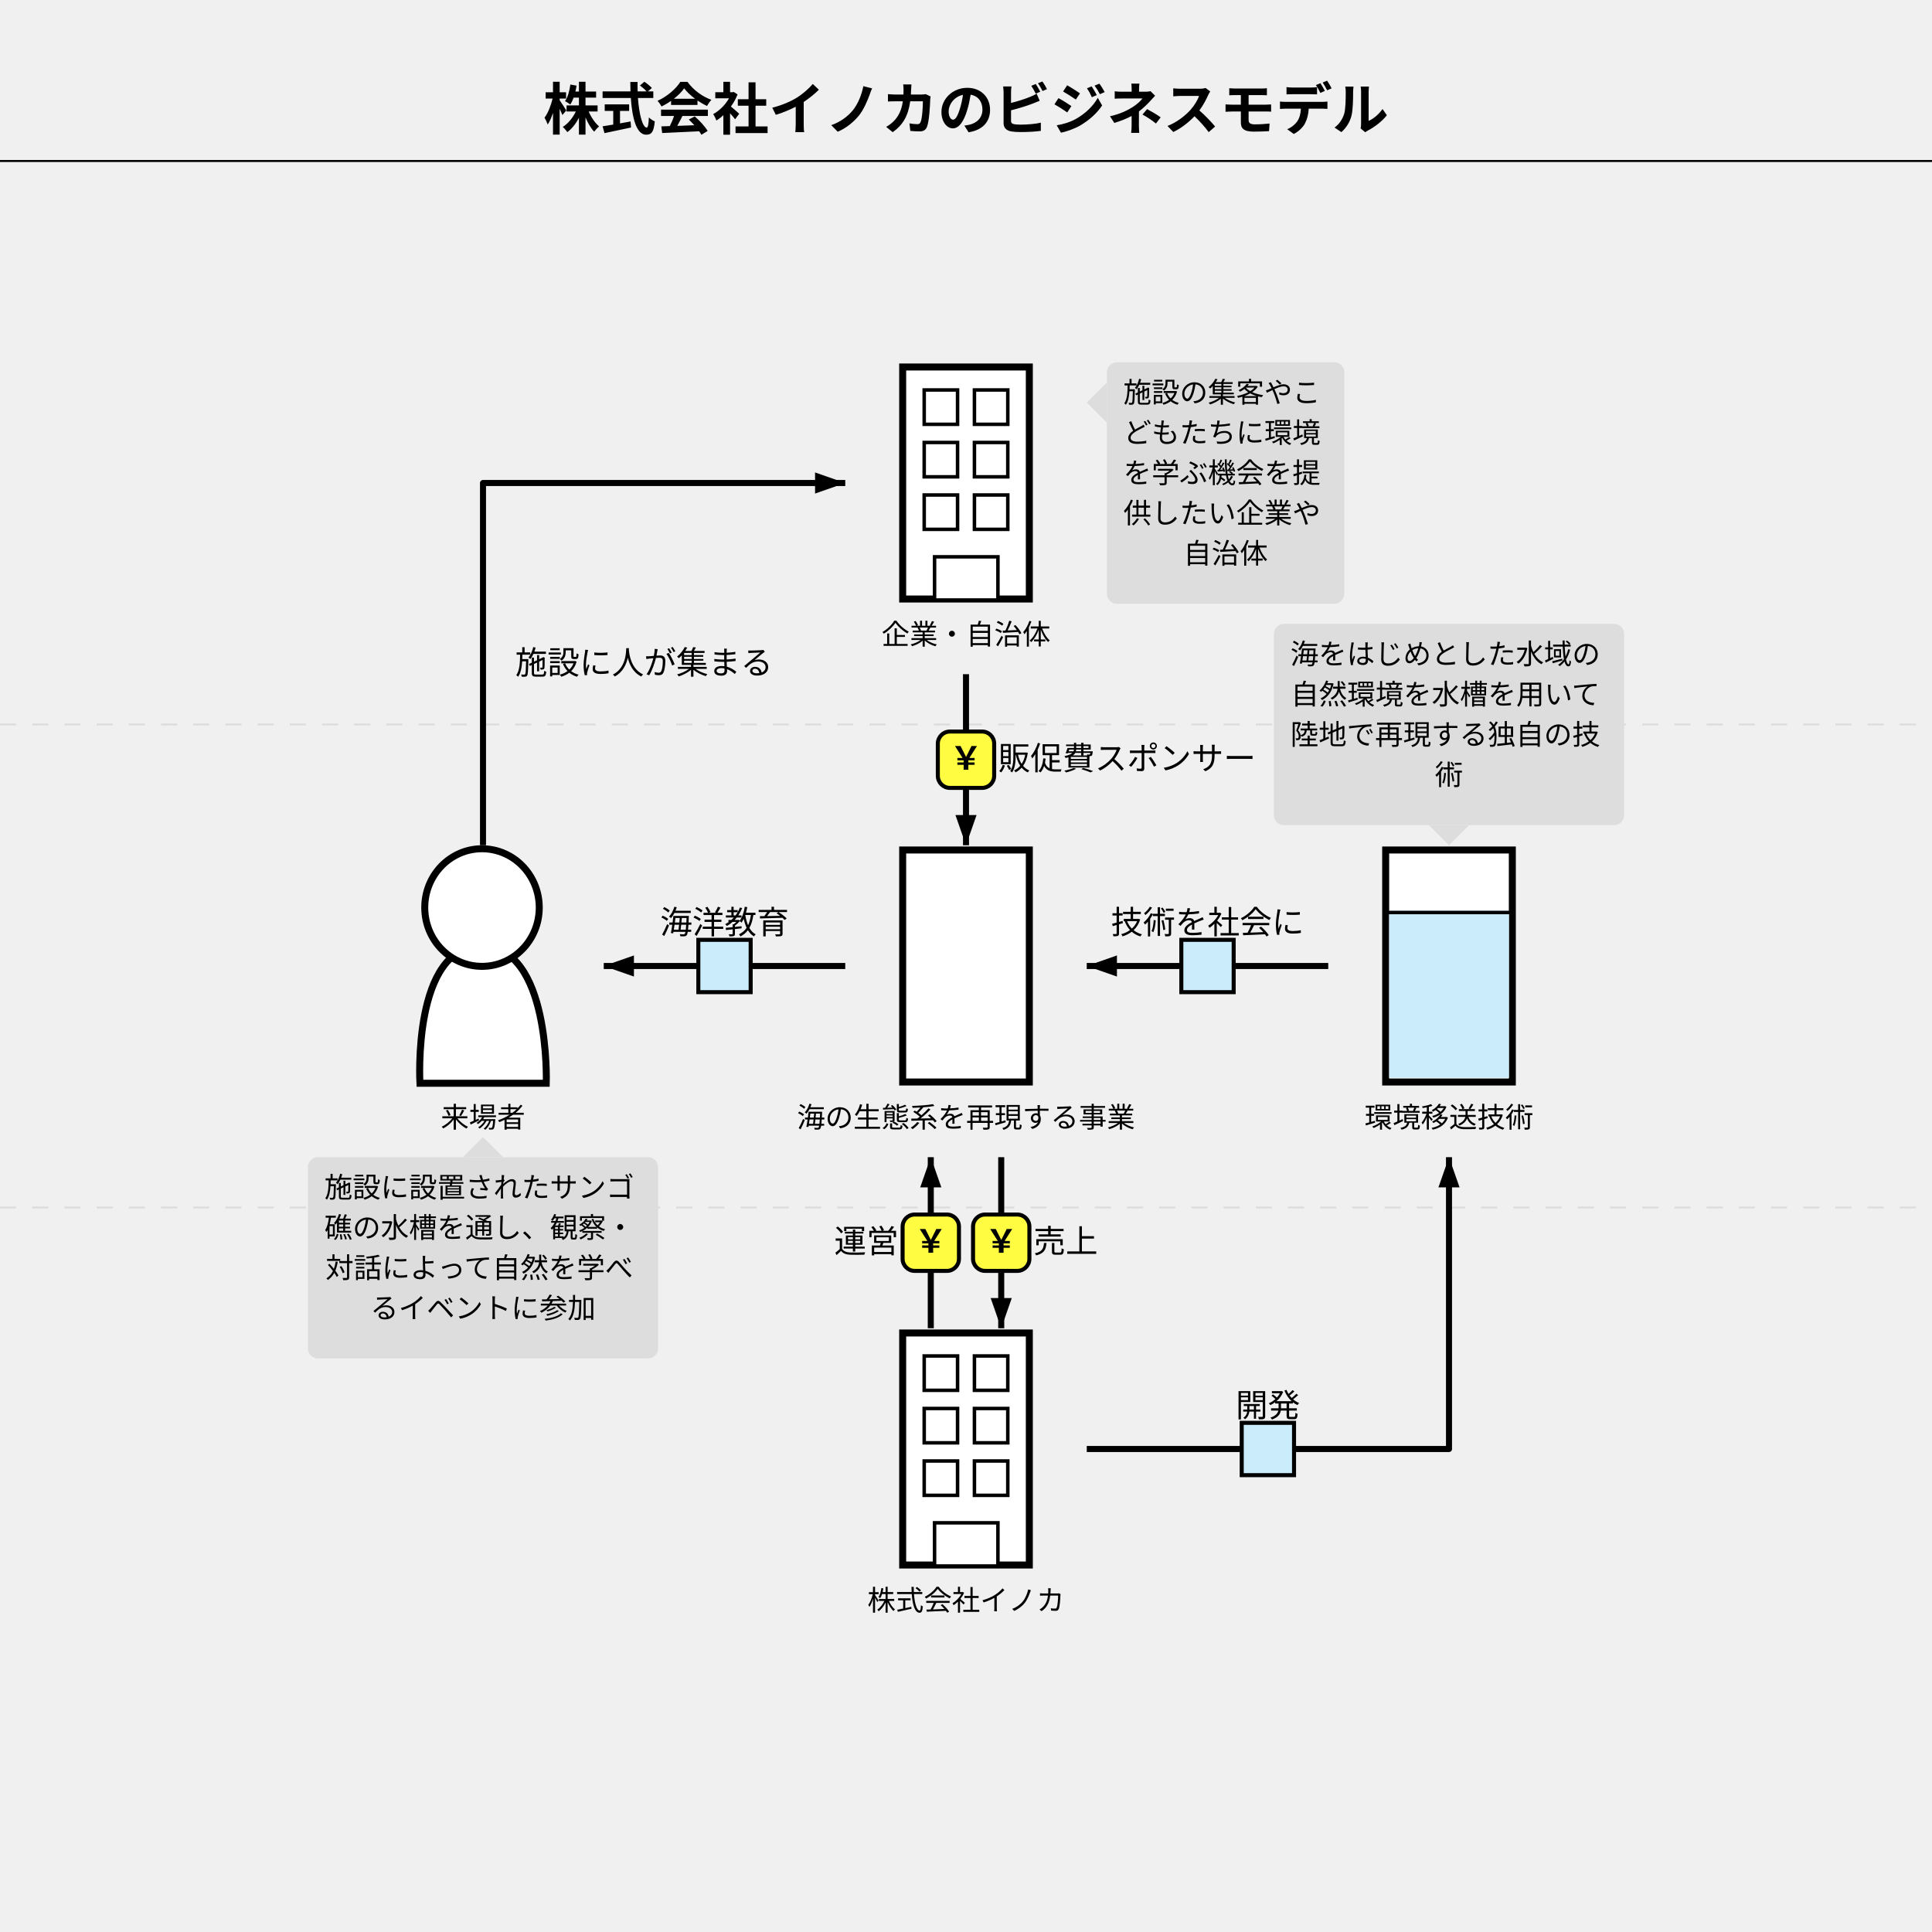
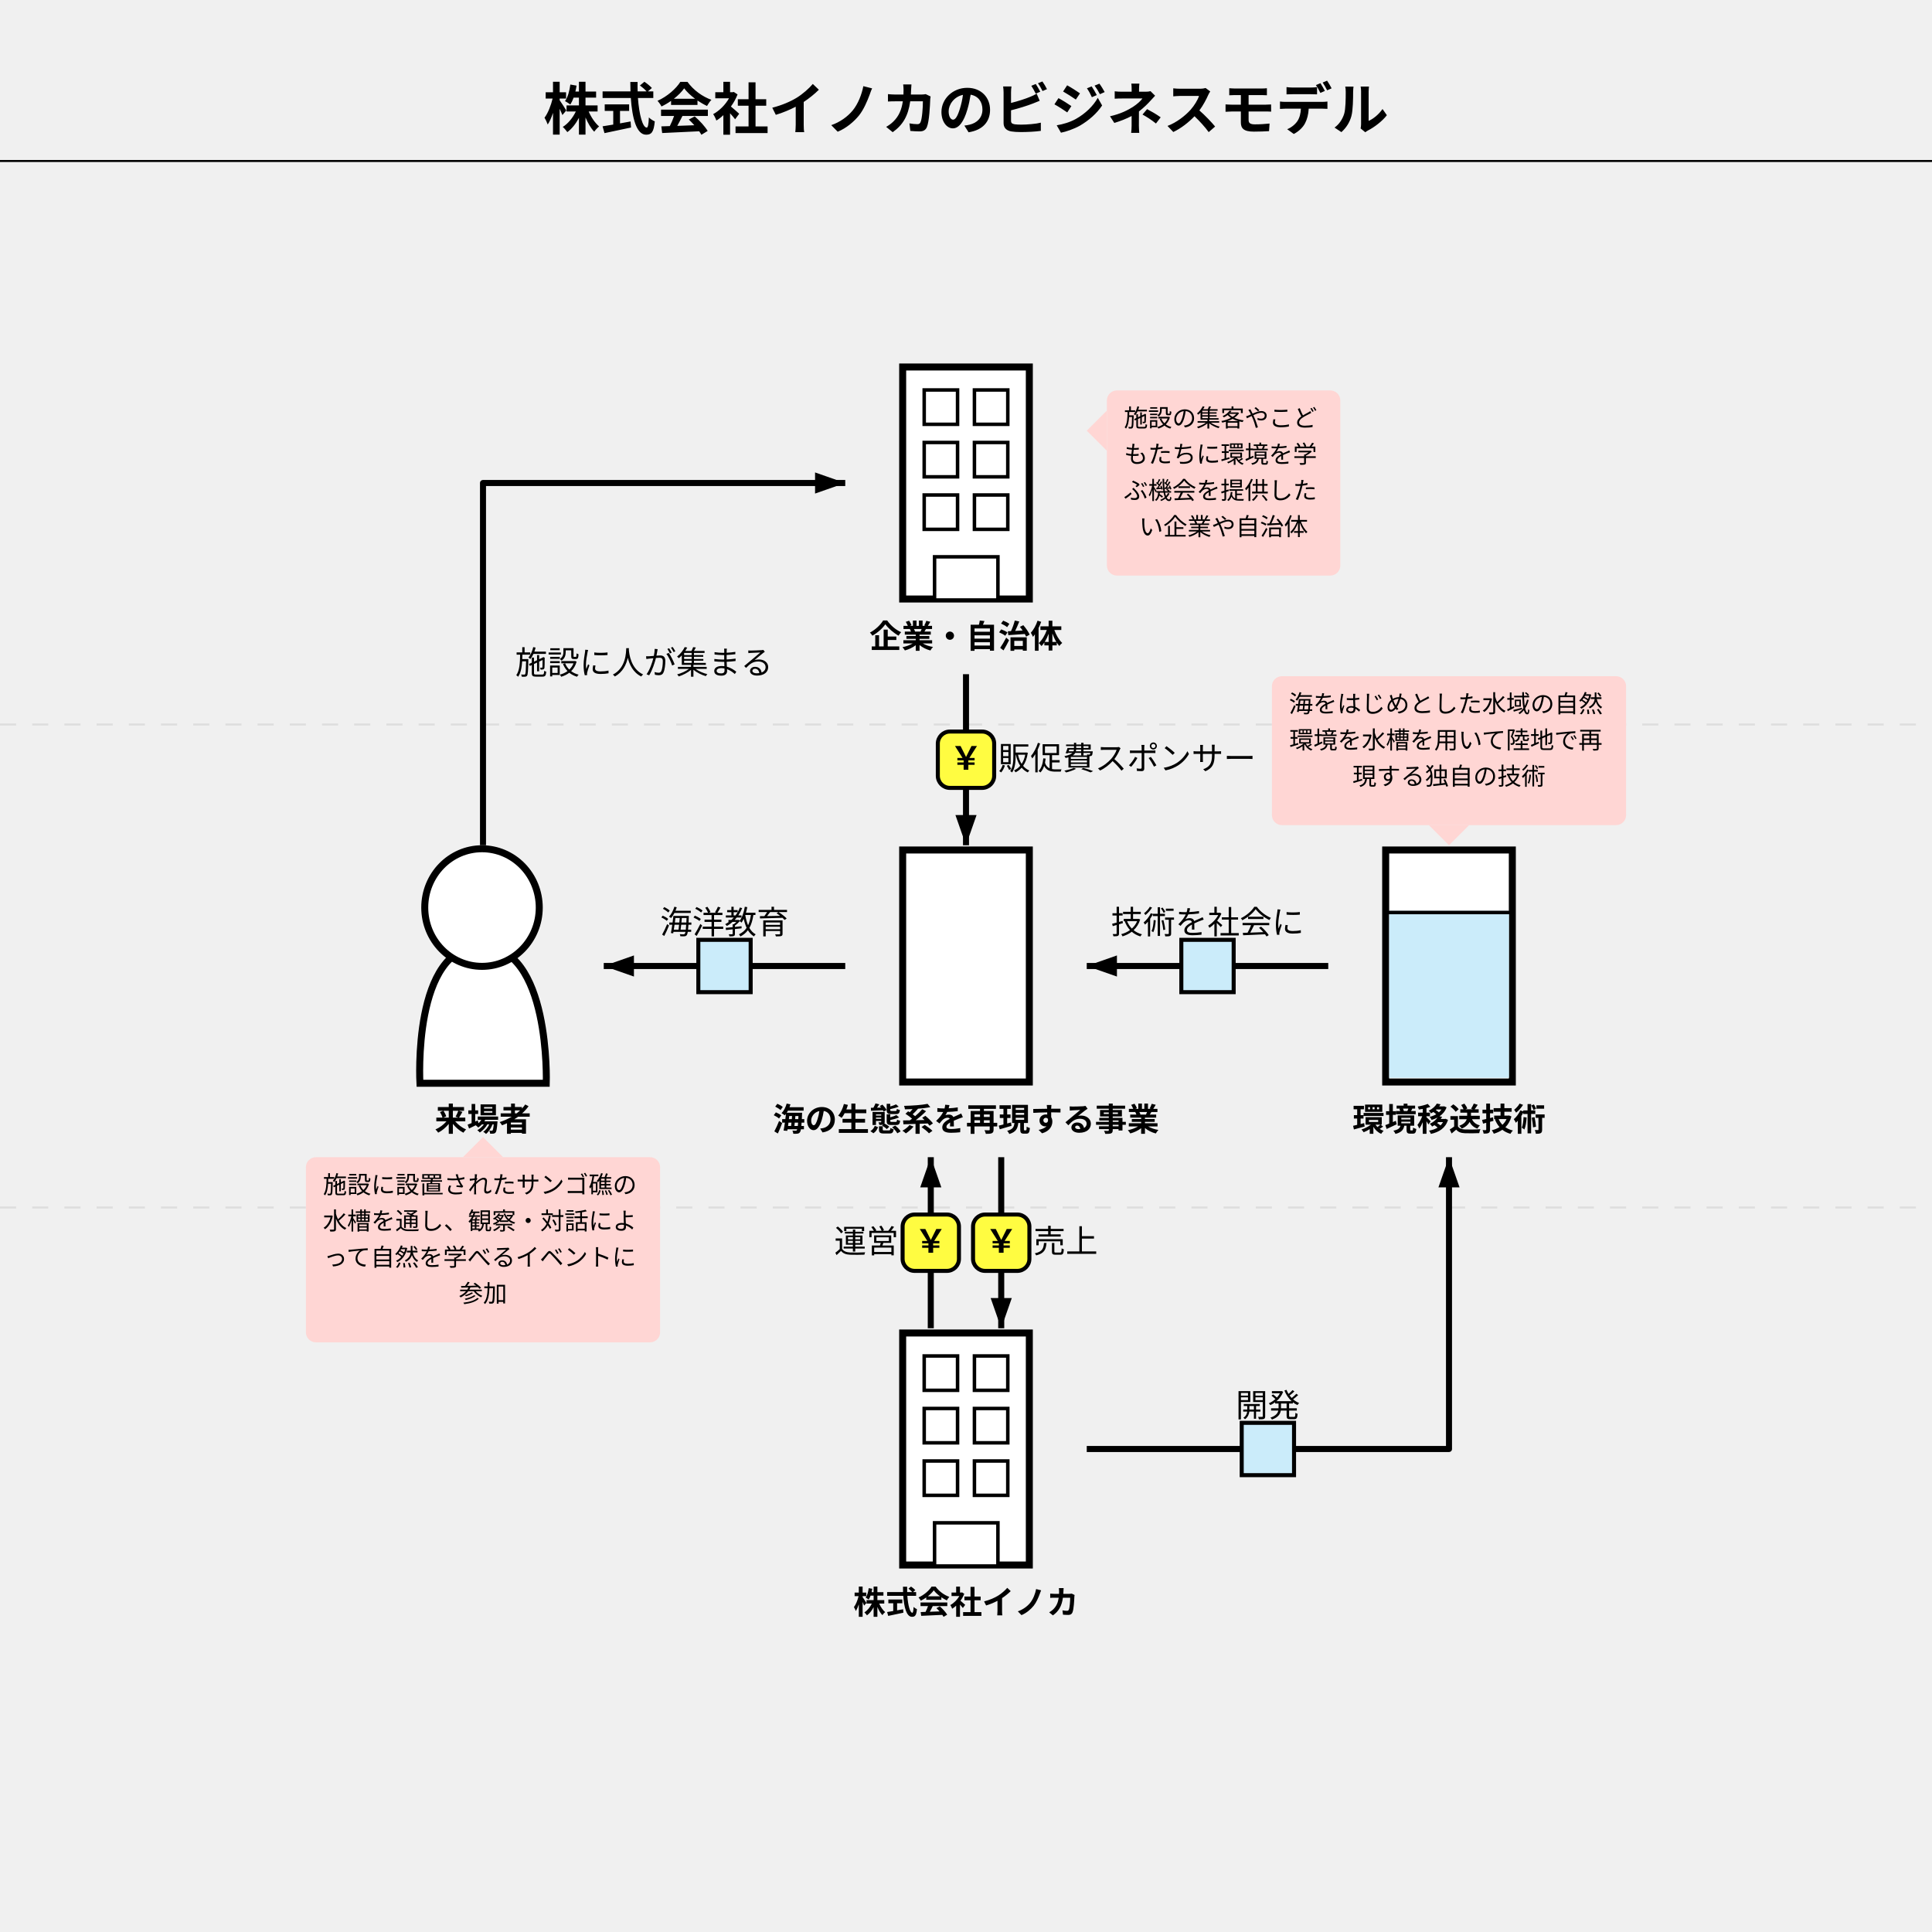
<svg xmlns="http://www.w3.org/2000/svg" version="1.1" viewBox="0.0 0.0 960.0 960.0" width="960" height="960">
  <text x="480.0" y="40" font-size="28" font-family="sans-serif" font-weight="bold" fill="#000000" text-anchor="middle" dominant-baseline="hanging">株式会社イノカのビジネスモデル</text>
  <line x1="0" y1="80" x2="960.0" y2="80" stroke="#000000" stroke-width="1" />
  <defs>
    <marker id="marker_object" markerWidth="5" markerHeight="3.5" refX="5" refY="1.75" orient="auto" markerUnits="strokeWidth">
      <path d="M 0,0 L 5,1.75 L 0,3.5 Z" fill="#000000" />
    </marker>
    <marker id="marker_money" markerWidth="5" markerHeight="3.5" refX="5" refY="1.75" orient="auto" markerUnits="strokeWidth">
      <path d="M 0,0 L 5,1.75 L 0,3.5 Z" fill="#000000" />
    </marker>
    <marker id="marker_information" markerWidth="5" markerHeight="3.5" refX="5" refY="1.75" orient="auto" markerUnits="strokeWidth">
      <path d="M 0,0 L 5,1.75 L 0,3.5 Z" fill="#000000" />
    </marker>
    <marker id="marker_other" markerWidth="5" markerHeight="3.5" refX="5" refY="1.75" orient="auto" markerUnits="strokeWidth">
      <path d="M 0,0 L 5,1.75 L 0,3.5 Z" fill="#000000" />
    </marker>
  </defs>
  <g id="grid_lines">
    <line x1="0" y1="360.0" x2="960.0" y2="360.0" stroke="#dddddd" stroke-width="1" stroke-dasharray="8,8" />
    <line x1="0" y1="600.0" x2="960.0" y2="600.0" stroke="#dddddd" stroke-width="1" stroke-dasharray="8,8" />
  </g>
  <g id="entities">
    <g id="entity_0" data-bizgram-object="entity" data-bizgram-type="company" data-bizgram-name="企業・自治体" data-bizgram-position="1">
      <g transform="translate(420.0, 180.0)">
        <g transform="translate(26.79084, 0.0)">
          <g transform="scale(3.282149, 3.282149)">
            <g transform="translate(-94.88189,-130.2193)">
              <path style="fill:none;stroke:none;stroke-width:0.998;stroke-linecap:round;stroke-linejoin:round" d="M 94.916,148.5 V 130.478 H 105 115.084 V 148.5 166.522 H 105 94.916 Z" id="path1111" />
              <g id="g2207" transform="translate(88.33292,-53.07004)">
                <path fill="#ffffff" d="M 7.08,184.008 H 26.255 v 35.125 H 7.08 Z" fill-rule="evenodd" id="path413" style="fill:#ffffff;stroke:#000000;stroke-width:0.265" />
                <path stroke="#000000" stroke-width="1.058" stroke-miterlimit="400" stroke-linecap="butt" d="M 7.08,184.008 H 26.255 v 35.125 H 7.08 Z" fill-rule="evenodd" id="path415" style="fill:#ffffff;stroke:#000000" />
                <path fill="#ffffff" d="m 10.339,187.485 h 5.05 v 5.2 h -5.05 z" fill-rule="evenodd" id="path417" style="fill:#ffffff;stroke:#000000;stroke-width:0.265" />
                <path stroke="#000000" stroke-width="0.529" stroke-miterlimit="400" stroke-linecap="butt" d="m 10.339,187.485 h 5.05 v 5.2 h -5.05 z" fill-rule="evenodd" id="path419" style="fill:#ffffff;stroke:#000000" />
                <path fill="#ffffff" d="m 17.944,187.485 h 5.05 v 5.2 h -5.05 z" fill-rule="evenodd" id="path421" style="fill:#ffffff;stroke:#000000;stroke-width:0.265" />
                <path stroke="#000000" stroke-width="0.529" stroke-miterlimit="400" stroke-linecap="butt" d="m 17.944,187.485 h 5.05 v 5.2 h -5.05 z" fill-rule="evenodd" id="path423" style="fill:#ffffff;stroke:#000000" />
                <path fill="#ffffff" d="m 10.339,195.435 h 5.05 v 5.2 h -5.05 z" fill-rule="evenodd" id="path425" style="fill:#ffffff;stroke:#000000;stroke-width:0.265" />
                <path stroke="#000000" stroke-width="0.529" stroke-miterlimit="400" stroke-linecap="butt" d="m 10.339,195.435 h 5.05 v 5.2 h -5.05 z" fill-rule="evenodd" id="path427" style="fill:#ffffff;stroke:#000000" />
                <path fill="#ffffff" d="m 17.944,195.435 h 5.05 v 5.2 h -5.05 z" fill-rule="evenodd" id="path429" style="fill:#ffffff;stroke:#000000;stroke-width:0.265" />
                <path stroke="#000000" stroke-width="0.529" stroke-miterlimit="400" stroke-linecap="butt" d="m 17.944,195.435 h 5.05 v 5.2 h -5.05 z" fill-rule="evenodd" id="path431" style="fill:#ffffff;stroke:#000000" />
                <path fill="#ffffff" d="m 10.339,203.386 h 5.05 v 5.2 h -5.05 z" fill-rule="evenodd" id="path433" style="fill:#ffffff;stroke:#000000;stroke-width:0.265" />
                <path stroke="#000000" stroke-width="0.529" stroke-miterlimit="400" stroke-linecap="butt" d="m 10.339,203.386 h 5.05 v 5.2 h -5.05 z" fill-rule="evenodd" id="path435" style="fill:#ffffff;stroke:#000000" />
                <path fill="#ffffff" d="m 17.944,203.386 h 5.05 v 5.2 h -5.05 z" fill-rule="evenodd" id="path437" style="fill:#ffffff;stroke:#000000;stroke-width:0.265" />
                <path stroke="#000000" stroke-width="0.529" stroke-miterlimit="400" stroke-linecap="butt" d="m 17.944,203.386 h 5.05 v 5.2 h -5.05 z" fill-rule="evenodd" id="path439" style="fill:#ffffff;stroke:#000000" />
                <path fill="#000000" fill-opacity="0" d="M 11.908,212.744 H 21.5 v 6.542 h -9.592 z" fill-rule="evenodd" id="path441" style="fill:#ffffff;stroke:#000000;stroke-width:0.265" />
                <path stroke="#000000" stroke-width="0.529" stroke-miterlimit="400" stroke-linecap="butt" d="M 11.908,212.744 H 21.5 v 6.542 h -9.592 z" fill-rule="evenodd" id="path443" style="fill:#ffffff;stroke:#000000" />
              </g>
            </g>
          </g>
        </g>
      </g>
-       <text x="480.0" y="308.0" font-size="14" font-family="sans-serif" text-anchor="middle" dominant-baseline="text-before-edge" fill="#000000">
+       <text x="480.0" y="308.0" font-size="16" font-family="sans-serif" font-weight="bold" text-anchor="middle" dominant-baseline="text-before-edge" fill="#000000">
        <tspan x="480.0" dy="0">企業・自治体</tspan>
      </text>
    </g>
    <g id="entity_2" data-bizgram-object="entity" data-bizgram-type="user" data-bizgram-name="来場者" data-bizgram-position="3">
      <g transform="translate(180.0, 420.0)">
        <g transform="translate(26.79084, 0.0)">
          <g transform="scale(3.282149, 3.282149)">
            <g transform="translate(-94.88189,-130.2193)">
              <g id="g1824">
                <path style="fill:none;stroke:none;stroke-width:0.998;stroke-linecap:round;stroke-linejoin:round" d="M 94.916,148.5 V 130.478 H 105 115.084 V 148.5 166.522 H 105 94.916 Z" id="path1111" />
                <g id="g1700" transform="translate(73.28155,-29.02709)">
                  <path fill="#ffffff" d="m 22.17,195.279 h 19.128 c 0,0 0.679,-20.77 -9.815,-20.77 -10.494,0 -9.313,20.77 -9.313,20.77 z" fill-rule="evenodd" id="path87" style="fill:none;stroke-width:0.265" />
                  <path stroke="#000000" stroke-width="1.058" stroke-miterlimit="400" stroke-linecap="butt" d="m 22.17,195.279 h 19.128 c 0,0 0.679,-20.77 -9.815,-20.77 -10.494,0 -9.313,20.77 -9.313,20.77 z" fill-rule="evenodd" id="path89" style="fill:#ffffff" />
                  <path fill="#ffffff" d="m 22.9,168.679 c 0,-4.917 3.881,-8.903 8.668,-8.903 2.299,0 4.504,0.938 6.129,2.608 1.626,1.67 2.539,3.934 2.539,6.295 0,4.917 -3.881,8.903 -8.668,8.903 -4.787,0 -8.668,-3.986 -8.668,-8.903 z" fill-rule="evenodd" id="path91" style="fill:none;stroke-width:0.265" />
                  <path stroke="#000000" stroke-width="1.058" stroke-miterlimit="400" stroke-linecap="butt" d="m 22.9,168.679 c 0,-4.917 3.881,-8.903 8.668,-8.903 2.299,0 4.504,0.938 6.129,2.608 1.626,1.67 2.539,3.934 2.539,6.295 0,4.917 -3.881,8.903 -8.668,8.903 -4.787,0 -8.668,-3.986 -8.668,-8.903 z" fill-rule="evenodd" id="path93" style="fill:#ffffff" />
                </g>
              </g>
            </g>
          </g>
        </g>
      </g>
-       <text x="240.0" y="548.0" font-size="14" font-family="sans-serif" text-anchor="middle" dominant-baseline="text-before-edge" fill="#000000">
+       <text x="240.0" y="548.0" font-size="16" font-family="sans-serif" font-weight="bold" text-anchor="middle" dominant-baseline="text-before-edge" fill="#000000">
        <tspan x="240.0" dy="0">来場者</tspan>
      </text>
    </g>
    <g id="entity_4" data-bizgram-object="entity" data-bizgram-type="other" data-bizgram-name="海の生態系を再現する事業" data-bizgram-position="4">
      <g transform="translate(420.0, 420.0)">
        <g transform="translate(26.79084, 0.0)">
          <g transform="scale(3.282149, 3.282149)">
            <g transform="translate(-94.88189,-130.2193)">
              <g id="g28630" transform="translate(23.62609,12.61326)">
                <g id="g21284" transform="matrix(0.2645833,0,0,0.2645833,-235.9493,79.86293)" style="fill:#ffffff">
                  <path fill="#000000" fill-opacity="0" d="m 1163.096,145.366 h 72.472 v 132.756 h -72.472 z" fill-rule="evenodd" id="path37" style="fill:#ffffff" />
                  <path stroke="#000000" stroke-width="4" stroke-miterlimit="400" stroke-linecap="butt" d="m 1163.096,145.366 h 72.472 v 132.756 h -72.472 z" fill-rule="evenodd" id="path39" style="fill:#ffffff" />
                </g>
              </g>
            </g>
          </g>
        </g>
      </g>
-       <text x="480.0" y="548.0" font-size="14" font-family="sans-serif" text-anchor="middle" dominant-baseline="text-before-edge" fill="#000000">
+       <text x="480.0" y="548.0" font-size="16" font-family="sans-serif" font-weight="bold" text-anchor="middle" dominant-baseline="text-before-edge" fill="#000000">
        <tspan x="480.0" dy="0">海の生態系を再現する事業</tspan>
      </text>
    </g>
    <g id="entity_5" data-bizgram-object="entity" data-bizgram-type="information" data-bizgram-name="環境移送技術" data-bizgram-position="5">
      <g transform="translate(660.0, 420.0)">
        <g transform="translate(26.79084, 0.0)">
          <g transform="scale(3.282149, 3.282149)">
            <g transform="translate(-94.88189,-130.2193)">
              <path style="fill:none;stroke:none;stroke-width:0.998;stroke-linecap:round;stroke-linejoin:round" d="M 94.916,148.5 V 130.478 H 105 115.084 V 148.5 166.522 H 105 94.916 Z" id="path1111" />
              <g id="g27735" transform="translate(-124.6853,-5.407216)">
                <path stroke="#000000" stroke-width="1.058" stroke-miterlimit="400" stroke-linecap="butt" d="m 220.098,136.345 h 19.175 v 35.125 h -19.175 z" fill-rule="evenodd" id="path449" style="fill:#ffffff" />
                <path fill="#cbecfa" d="m 220.629,145.556 h 18.134 v 25.275 h -18.134 z" fill-rule="evenodd" id="path445" style="stroke-width:0.257" />
                <path fill="#000000" fill-opacity="0" d="m 220.098,136.345 h 19.175 v 35.125 h -19.175 z" fill-rule="evenodd" id="path447" style="stroke-width:0.265" />
                <path fill="#000000" fill-opacity="0" d="m 219.765,145.808 h 19.842" fill-rule="evenodd" id="path451" style="stroke-width:0.265" />
                <path stroke="#000000" stroke-width="0.529" stroke-miterlimit="400" stroke-linecap="butt" d="m 219.765,145.808 h 19.842" fill-rule="evenodd" id="path453" />
              </g>
            </g>
          </g>
        </g>
      </g>
-       <text x="720.0" y="548.0" font-size="14" font-family="sans-serif" text-anchor="middle" dominant-baseline="text-before-edge" fill="#000000">
+       <text x="720.0" y="548.0" font-size="16" font-family="sans-serif" font-weight="bold" text-anchor="middle" dominant-baseline="text-before-edge" fill="#000000">
        <tspan x="720.0" dy="0">環境移送技術</tspan>
      </text>
    </g>
    <g id="entity_7" data-bizgram-object="entity" data-bizgram-type="company" data-bizgram-name="株式会社イノカ" data-bizgram-position="7">
      <g transform="translate(420.0, 660.0)">
        <g transform="translate(26.79084, 0.0)">
          <g transform="scale(3.282149, 3.282149)">
            <g transform="translate(-94.88189,-130.2193)">
              <path style="fill:none;stroke:none;stroke-width:0.998;stroke-linecap:round;stroke-linejoin:round" d="M 94.916,148.5 V 130.478 H 105 115.084 V 148.5 166.522 H 105 94.916 Z" id="path1111" />
              <g id="g2207" transform="translate(88.33292,-53.07004)">
                <path fill="#ffffff" d="M 7.08,184.008 H 26.255 v 35.125 H 7.08 Z" fill-rule="evenodd" id="path413" style="fill:#ffffff;stroke:#000000;stroke-width:0.265" />
                <path stroke="#000000" stroke-width="1.058" stroke-miterlimit="400" stroke-linecap="butt" d="M 7.08,184.008 H 26.255 v 35.125 H 7.08 Z" fill-rule="evenodd" id="path415" style="fill:#ffffff;stroke:#000000" />
                <path fill="#ffffff" d="m 10.339,187.485 h 5.05 v 5.2 h -5.05 z" fill-rule="evenodd" id="path417" style="fill:#ffffff;stroke:#000000;stroke-width:0.265" />
                <path stroke="#000000" stroke-width="0.529" stroke-miterlimit="400" stroke-linecap="butt" d="m 10.339,187.485 h 5.05 v 5.2 h -5.05 z" fill-rule="evenodd" id="path419" style="fill:#ffffff;stroke:#000000" />
                <path fill="#ffffff" d="m 17.944,187.485 h 5.05 v 5.2 h -5.05 z" fill-rule="evenodd" id="path421" style="fill:#ffffff;stroke:#000000;stroke-width:0.265" />
                <path stroke="#000000" stroke-width="0.529" stroke-miterlimit="400" stroke-linecap="butt" d="m 17.944,187.485 h 5.05 v 5.2 h -5.05 z" fill-rule="evenodd" id="path423" style="fill:#ffffff;stroke:#000000" />
                <path fill="#ffffff" d="m 10.339,195.435 h 5.05 v 5.2 h -5.05 z" fill-rule="evenodd" id="path425" style="fill:#ffffff;stroke:#000000;stroke-width:0.265" />
                <path stroke="#000000" stroke-width="0.529" stroke-miterlimit="400" stroke-linecap="butt" d="m 10.339,195.435 h 5.05 v 5.2 h -5.05 z" fill-rule="evenodd" id="path427" style="fill:#ffffff;stroke:#000000" />
                <path fill="#ffffff" d="m 17.944,195.435 h 5.05 v 5.2 h -5.05 z" fill-rule="evenodd" id="path429" style="fill:#ffffff;stroke:#000000;stroke-width:0.265" />
                <path stroke="#000000" stroke-width="0.529" stroke-miterlimit="400" stroke-linecap="butt" d="m 17.944,195.435 h 5.05 v 5.2 h -5.05 z" fill-rule="evenodd" id="path431" style="fill:#ffffff;stroke:#000000" />
                <path fill="#ffffff" d="m 10.339,203.386 h 5.05 v 5.2 h -5.05 z" fill-rule="evenodd" id="path433" style="fill:#ffffff;stroke:#000000;stroke-width:0.265" />
                <path stroke="#000000" stroke-width="0.529" stroke-miterlimit="400" stroke-linecap="butt" d="m 10.339,203.386 h 5.05 v 5.2 h -5.05 z" fill-rule="evenodd" id="path435" style="fill:#ffffff;stroke:#000000" />
                <path fill="#ffffff" d="m 17.944,203.386 h 5.05 v 5.2 h -5.05 z" fill-rule="evenodd" id="path437" style="fill:#ffffff;stroke:#000000;stroke-width:0.265" />
                <path stroke="#000000" stroke-width="0.529" stroke-miterlimit="400" stroke-linecap="butt" d="m 17.944,203.386 h 5.05 v 5.2 h -5.05 z" fill-rule="evenodd" id="path439" style="fill:#ffffff;stroke:#000000" />
                <path fill="#000000" fill-opacity="0" d="M 11.908,212.744 H 21.5 v 6.542 h -9.592 z" fill-rule="evenodd" id="path441" style="fill:#ffffff;stroke:#000000;stroke-width:0.265" />
                <path stroke="#000000" stroke-width="0.529" stroke-miterlimit="400" stroke-linecap="butt" d="M 11.908,212.744 H 21.5 v 6.542 h -9.592 z" fill-rule="evenodd" id="path443" style="fill:#ffffff;stroke:#000000" />
              </g>
            </g>
          </g>
        </g>
      </g>
-       <text x="480.0" y="788.0" font-size="14" font-family="sans-serif" text-anchor="middle" dominant-baseline="text-before-edge" fill="#000000">
+       <text x="480.0" y="788.0" font-size="16" font-family="sans-serif" font-weight="bold" text-anchor="middle" dominant-baseline="text-before-edge" fill="#000000">
        <tspan x="480.0" dy="0">株式会社イノカ</tspan>
      </text>
    </g>
  </g>
  <g id="arrows">
    <g id="arrow_8" data-bizgram-object="arrow" data-bizgram-type="money" data-bizgram-name="販促費スポンサー" data-bizgram-from="entity_0" data-bizgram-to="entity_4">
      <path d="M 480.0,335.0 L 480.0,420.0" stroke="#000000" stroke-width="3" fill="none" stroke-linejoin="round" marker-end="url(#marker_money)" />
      <text x="496.0" y="382.5" font-size="16" font-family="sans-serif" fill="#000000" text-anchor="start">
        <tspan x="496.0" dy="0">販促費スポンサー</tspan>
      </text>
      <rect x="466.0" y="363.5" rx="6" ry="6" width="28" height="28" fill="#fffc41" stroke="#000000" stroke-width="2" />
      <text x="480.0" y="382.5" font-size="16" font-family="sans-serif" font-weight="bold" fill="#000000" text-anchor="middle">￥</text>
    </g>
    <g id="arrow_9" data-bizgram-object="arrow" data-bizgram-type="information" data-bizgram-name="海洋教育" data-bizgram-from="entity_4" data-bizgram-to="entity_2">
      <path d="M 420.0,480.0 L 300.0,480.0" stroke="#000000" stroke-width="3" fill="none" stroke-linejoin="round" marker-end="url(#marker_information)" />
      <text x="360.0" y="464.0" font-size="16" font-family="sans-serif" fill="#000000" text-anchor="middle">
        <tspan x="360.0" dy="0">海洋教育</tspan>
      </text>
      <rect x="347.0" y="467.0" width="26" height="26" fill="#cbecfa" stroke="#000000" stroke-width="2" />
    </g>
    <g id="arrow_10" data-bizgram-object="arrow" data-bizgram-type="information" data-bizgram-name="技術を社会に" data-bizgram-from="entity_5" data-bizgram-to="entity_4">
      <path d="M 660.0,480.0 L 540.0,480.0" stroke="#000000" stroke-width="3" fill="none" stroke-linejoin="round" marker-end="url(#marker_information)" />
      <text x="600.0" y="464.0" font-size="16" font-family="sans-serif" fill="#000000" text-anchor="middle">
        <tspan x="600.0" dy="0">技術を社会に</tspan>
      </text>
      <rect x="587.0" y="467.0" width="26" height="26" fill="#cbecfa" stroke="#000000" stroke-width="2" />
    </g>
    <g id="arrow_11" data-bizgram-object="arrow" data-bizgram-type="money" data-bizgram-name="運営" data-bizgram-from="entity_7" data-bizgram-to="entity_4">
      <path d="M 462.5,660.0 L 462.5,575.0" stroke="#000000" stroke-width="3" fill="none" stroke-linejoin="round" marker-end="url(#marker_money)" />
      <text x="446.5" y="622.5" font-size="16" font-family="sans-serif" fill="#000000" text-anchor="end">
        <tspan x="446.5" dy="0">運営</tspan>
      </text>
      <rect x="448.5" y="603.5" rx="6" ry="6" width="28" height="28" fill="#fffc41" stroke="#000000" stroke-width="2" />
      <text x="462.5" y="622.5" font-size="16" font-family="sans-serif" font-weight="bold" fill="#000000" text-anchor="middle">￥</text>
    </g>
    <g id="arrow_12" data-bizgram-object="arrow" data-bizgram-type="money" data-bizgram-name="売上" data-bizgram-from="entity_4" data-bizgram-to="entity_7">
      <path d="M 497.5,575.0 L 497.5,660.0" stroke="#000000" stroke-width="3" fill="none" stroke-linejoin="round" marker-end="url(#marker_money)" />
      <text x="513.5" y="622.5" font-size="16" font-family="sans-serif" fill="#000000" text-anchor="start">
        <tspan x="513.5" dy="0">売上</tspan>
      </text>
      <rect x="483.5" y="603.5" rx="6" ry="6" width="28" height="28" fill="#fffc41" stroke="#000000" stroke-width="2" />
      <text x="497.5" y="622.5" font-size="16" font-family="sans-serif" font-weight="bold" fill="#000000" text-anchor="middle">￥</text>
    </g>
    <g id="arrow_13" data-bizgram-object="arrow" data-bizgram-type="information" data-bizgram-name="開発" data-bizgram-from="entity_7" data-bizgram-to="entity_5">
      <path d="M 540.0,720.0 L 720.0,720.0 L 720.0,575.0" stroke="#000000" stroke-width="3" fill="none" stroke-linejoin="round" marker-end="url(#marker_information)" />
      <text x="630.0" y="704.0" font-size="16" font-family="sans-serif" fill="#000000" text-anchor="middle">
        <tspan x="630.0" dy="0">開発</tspan>
      </text>
      <rect x="617.0" y="707.0" width="26" height="26" fill="#cbecfa" stroke="#000000" stroke-width="2" />
    </g>
    <g id="arrow_14" data-bizgram-object="arrow" data-bizgram-type="other" data-bizgram-name="施設に人が集まる" data-bizgram-from="entity_2" data-bizgram-to="entity_0">
      <path d="M 240.0,420.0 L 240.0,240.0 L 420.0,240.0" stroke="#000000" stroke-width="3" fill="none" stroke-linejoin="round" marker-end="url(#marker_other)" />
      <text x="256.0" y="335.0" font-size="16" font-family="sans-serif" fill="#000000" text-anchor="start">
        <tspan x="256.0" dy="0">施設に人が集まる</tspan>
      </text>
    </g>
  </g>
  <g id="comments">
    <g id="comment_3">
-       <rect x="153.0" y="575.0" width="174" height="100" rx="5" ry="5" fill="#dddddd" stroke="none" />
-       <polygon points="230.0,575.0 240.0,565.0 250.0,575.0" fill="#dddddd" />
-       <text x="240.0" y="595.0" font-size="14" font-family="sans-serif" text-anchor="middle" fill="#000000">
-         <tspan x="240.0" dy="0">施設に設置されたサンゴ</tspan>
-         <tspan x="240.0" dy="20">礁の水槽を通し、観察・</tspan>
-         <tspan x="240.0" dy="20">対話によって自然を学べ</tspan>
-         <tspan x="240.0" dy="20">るイベントに参加</tspan>
+       <rect x="152.0" y="575.0" width="176" height="92" rx="5" ry="5" fill="#ffd6d4" stroke="none" />
+       <polygon points="230.0,575.0 240.0,565.0 250.0,575.0" fill="#ffd6d4" />
+       <text x="240.0" y="593.0" font-size="12" font-family="sans-serif" text-anchor="middle" fill="#000000">
+         <tspan x="240.0" dy="0">施設に設置されたサンゴ礁の</tspan>
+         <tspan x="240.0" dy="18">水槽を通し、観察・対話によ</tspan>
+         <tspan x="240.0" dy="18">って自然を学べるイベントに</tspan>
+         <tspan x="240.0" dy="18">参加</tspan>
      </text>
    </g>
    <g id="comment_6">
-       <rect x="633.0" y="310.0" width="174" height="100" rx="5" ry="5" fill="#dddddd" stroke="none" />
-       <polygon points="710.0,410.0 720.0,420.0 730.0,410.0" fill="#dddddd" />
-       <text x="720.0" y="330.0" font-size="14" font-family="sans-serif" text-anchor="middle" fill="#000000">
-         <tspan x="720.0" dy="0">海をはじめとした水域の</tspan>
-         <tspan x="720.0" dy="20">自然環境を水槽を用いて</tspan>
-         <tspan x="720.0" dy="20">陸地で再現する独自の技</tspan>
-         <tspan x="720.0" dy="20">術</tspan>
+       <rect x="632.0" y="336.0" width="176" height="74" rx="5" ry="5" fill="#ffd6d4" stroke="none" />
+       <polygon points="710.0,410.0 720.0,420.0 730.0,410.0" fill="#ffd6d4" />
+       <text x="720.0" y="354.0" font-size="12" font-family="sans-serif" text-anchor="middle" fill="#000000">
+         <tspan x="720.0" dy="0">海をはじめとした水域の自然</tspan>
+         <tspan x="720.0" dy="18">環境を水槽を用いて陸地で再</tspan>
+         <tspan x="720.0" dy="18">現する独自の技術</tspan>
      </text>
    </g>
    <g id="comment_1">
-       <rect x="550.0" y="180.0" width="118" height="120" rx="5" ry="5" fill="#dddddd" stroke="none" />
-       <polygon points="550.0,190.0 540.0,200.0 550.0,210.0" fill="#dddddd" />
-       <text x="609.0" y="200.0" font-size="14" font-family="sans-serif" text-anchor="middle" fill="#000000">
-         <tspan x="609.0" dy="0">施設の集客やこ</tspan>
-         <tspan x="609.0" dy="20">どもたちに環境</tspan>
-         <tspan x="609.0" dy="20">を学ぶ機会を提</tspan>
-         <tspan x="609.0" dy="20">供したい企業や</tspan>
-         <tspan x="609.0" dy="20">自治体</tspan>
+       <rect x="550.0" y="194.0" width="116" height="92" rx="5" ry="5" fill="#ffd6d4" stroke="none" />
+       <polygon points="550.0,204.0 540.0,214.0 550.0,224.0" fill="#ffd6d4" />
+       <text x="608.0" y="212.0" font-size="12" font-family="sans-serif" text-anchor="middle" fill="#000000">
+         <tspan x="608.0" dy="0">施設の集客やこど</tspan>
+         <tspan x="608.0" dy="18">もたちに環境を学</tspan>
+         <tspan x="608.0" dy="18">ぶ機会を提供した</tspan>
+         <tspan x="608.0" dy="18">い企業や自治体</tspan>
      </text>
    </g>
  </g>
</svg>
